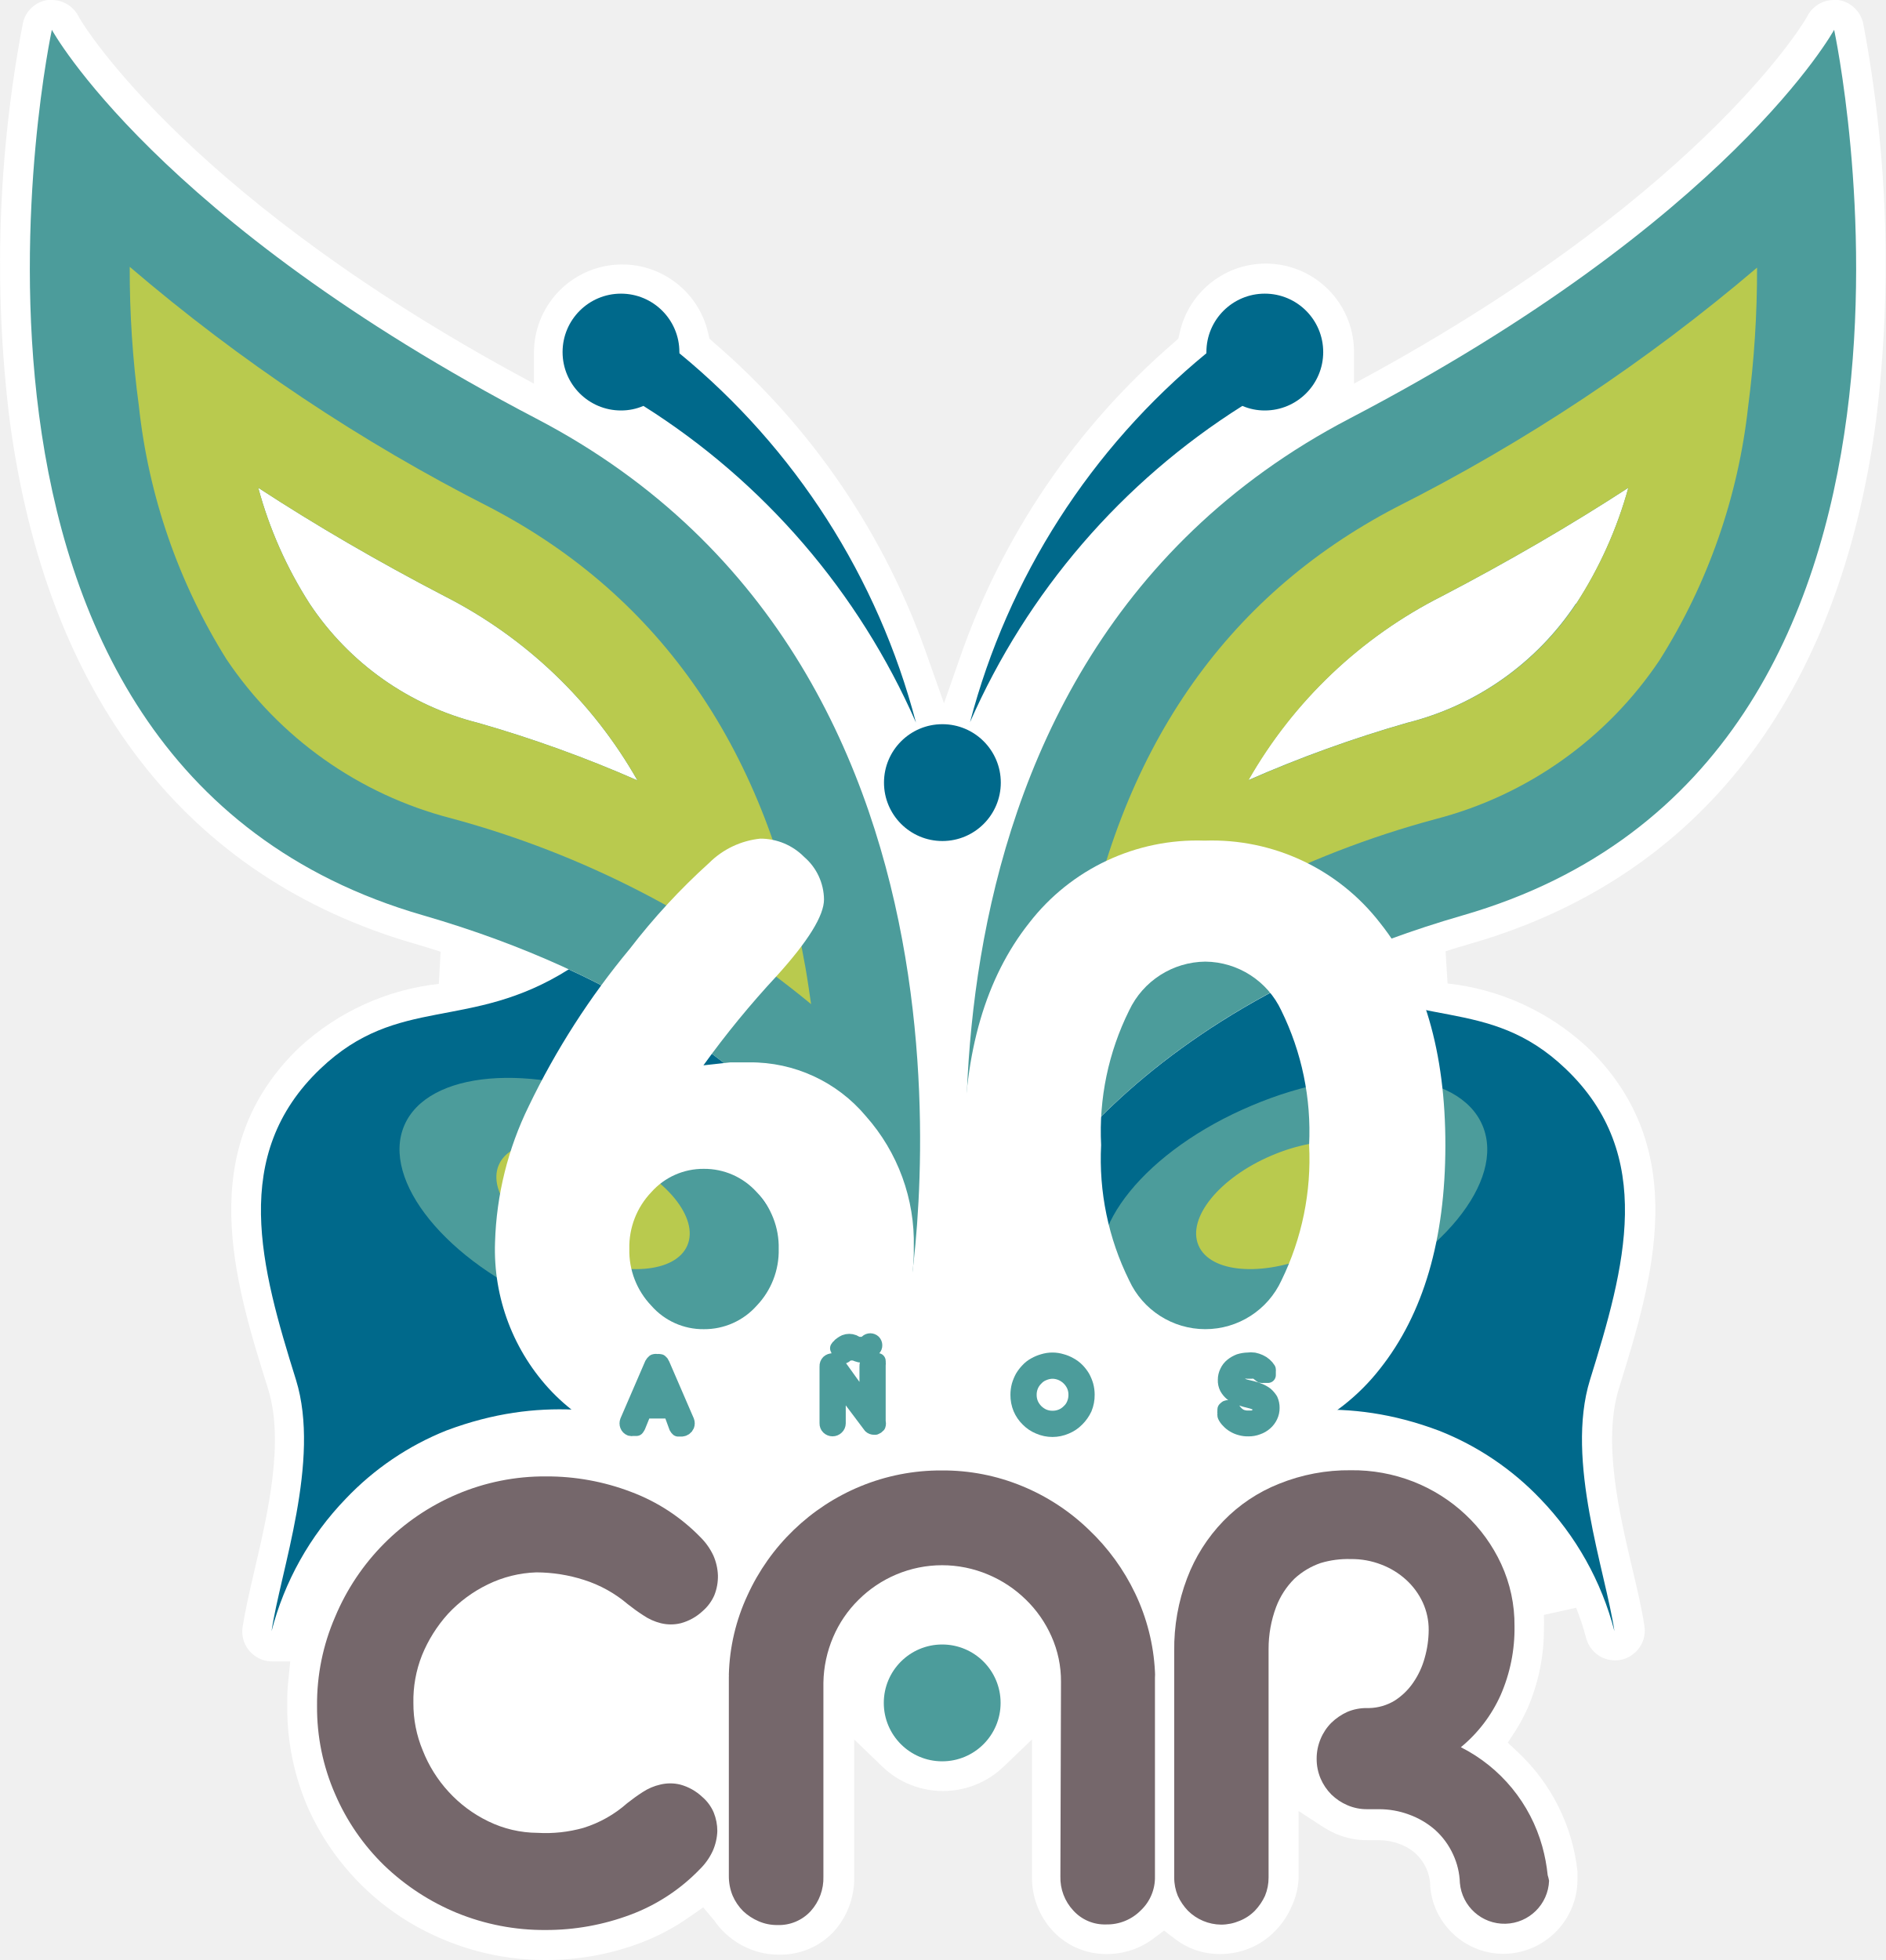
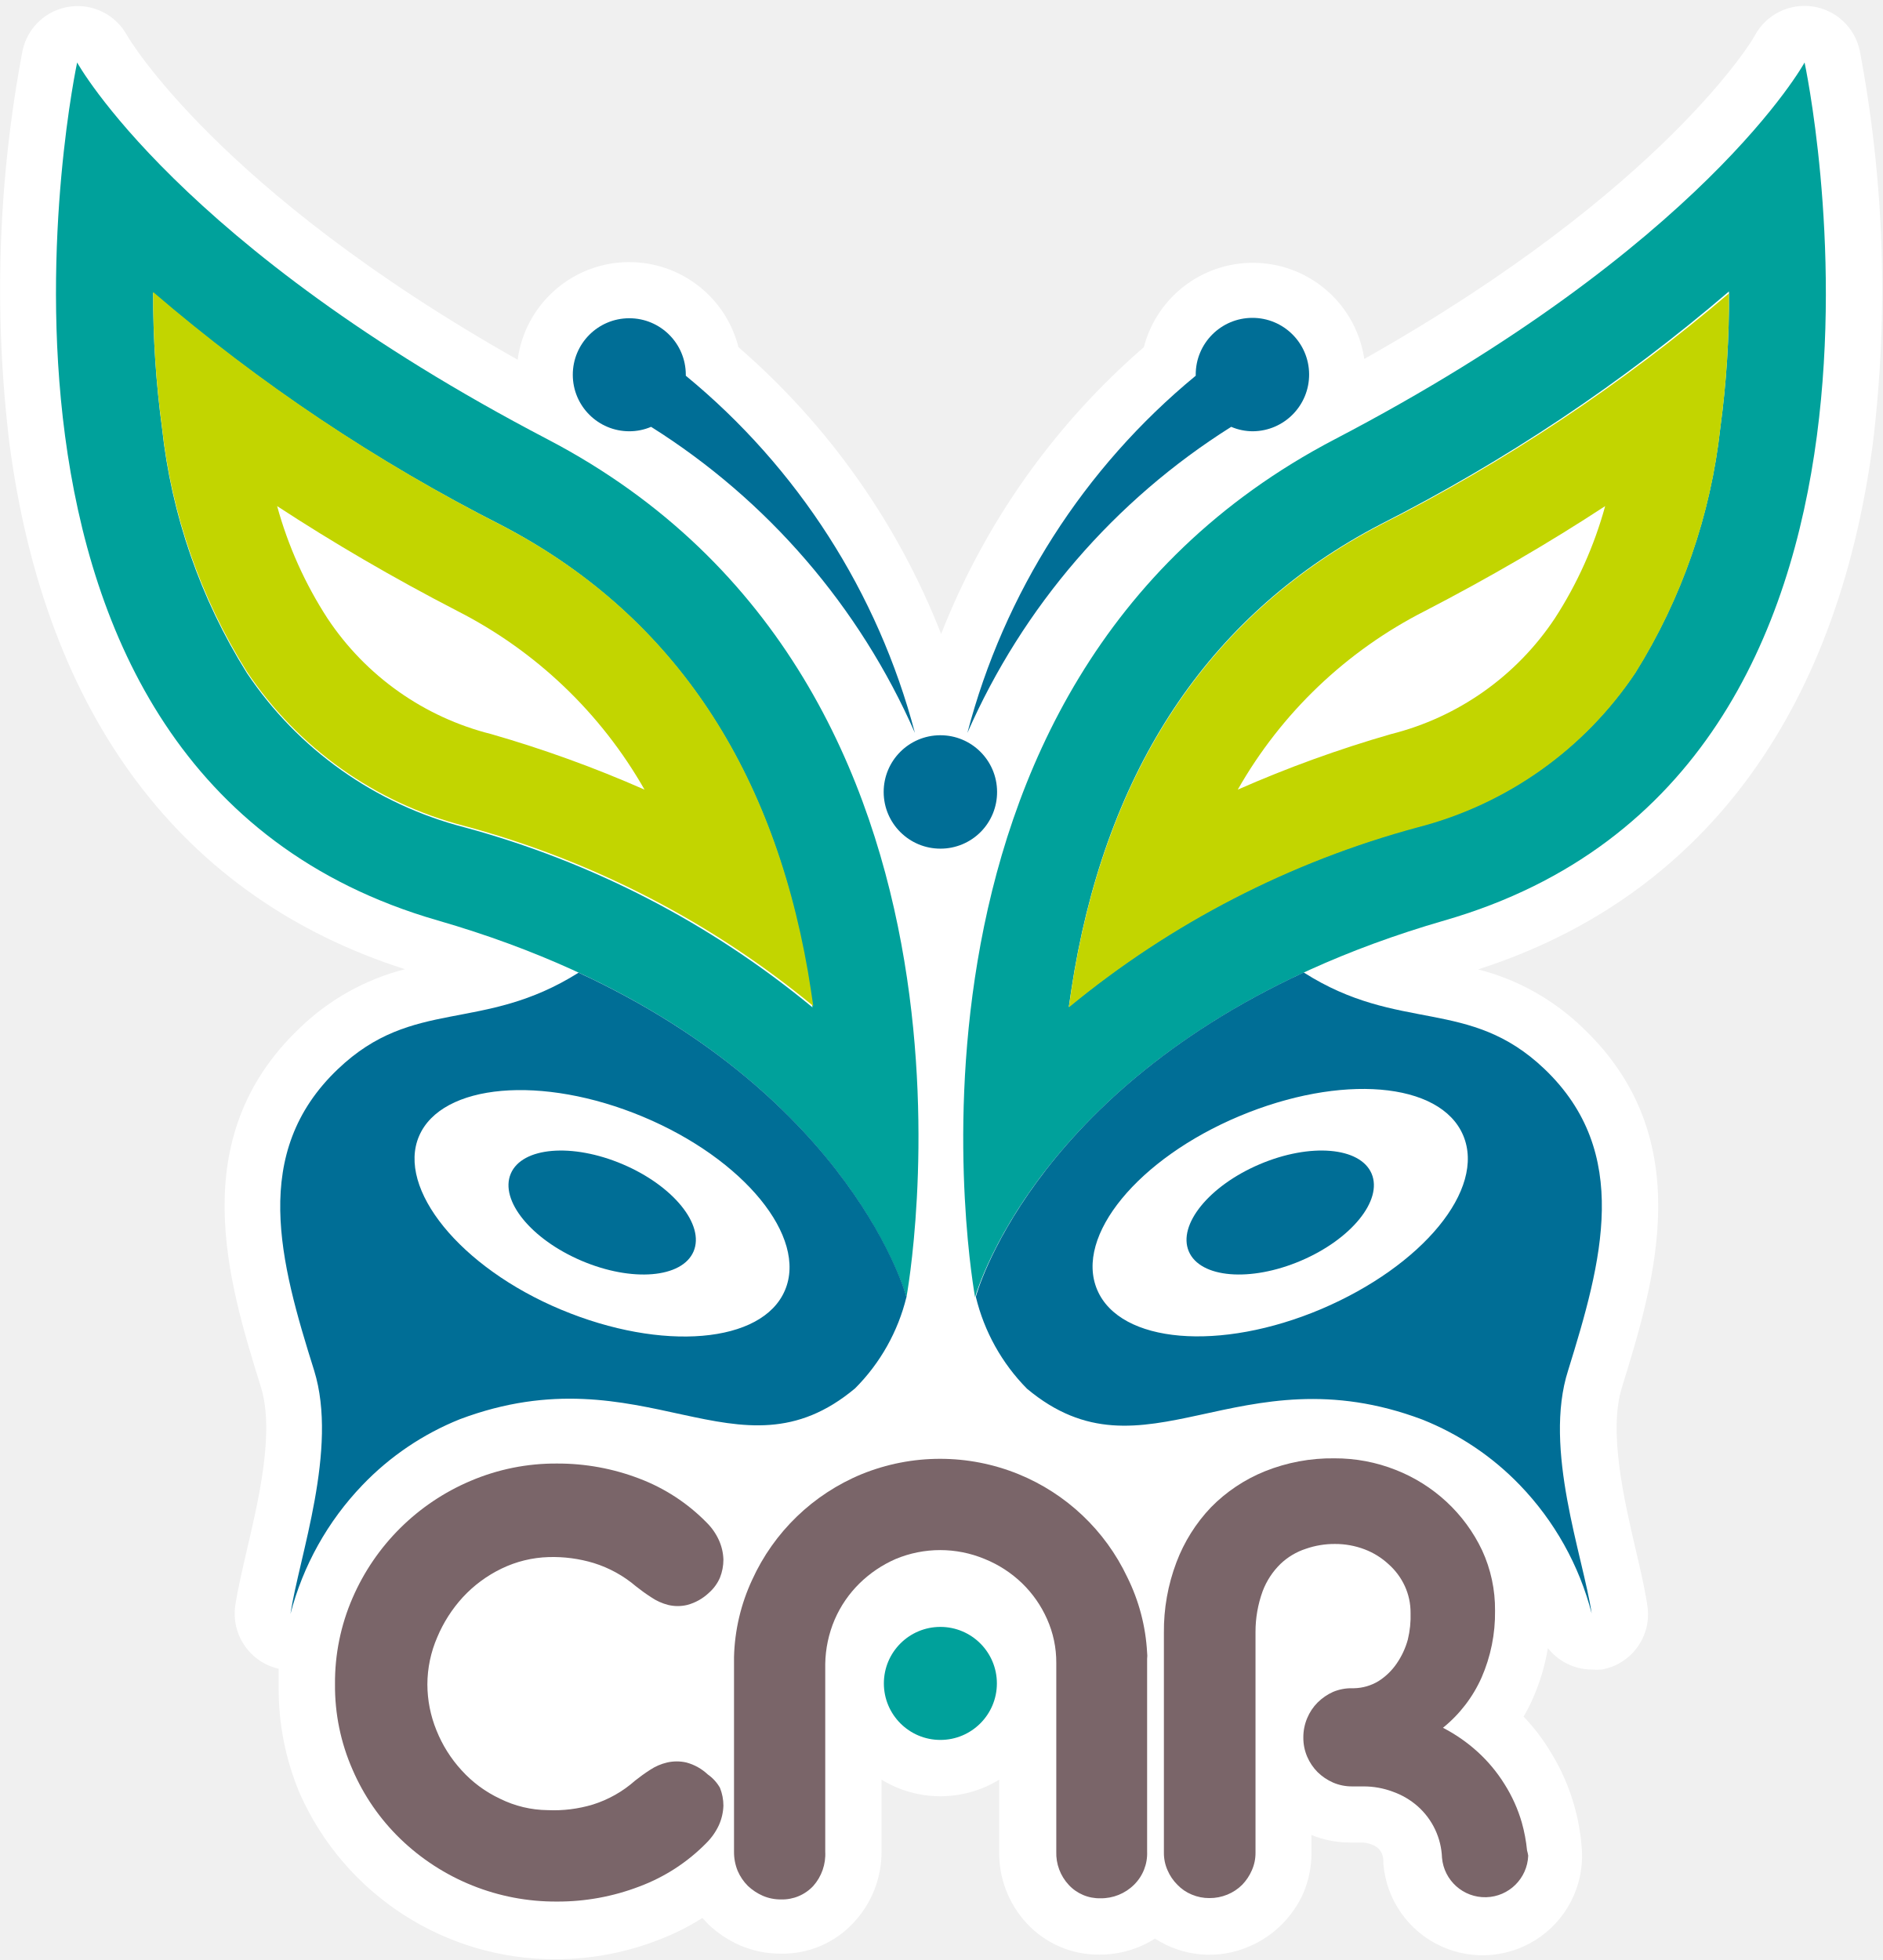
- <svg xmlns="http://www.w3.org/2000/svg" viewBox="0 0 94.94 98.65">
+ <svg xmlns="http://www.w3.org/2000/svg" id="Neusa" viewBox="0 0 97.6 101.62">
  <defs>
-     <style>.cls-1{fill:#fff;}.cls-2{fill:#00698b;}.cls-3,.cls-6{fill:#4c9c9b;}.cls-4{fill:#b9ca4e;}.cls-5{fill:#75676b;}.cls-6{stroke:#4c9c9b;stroke-linecap:round;stroke-linejoin:round;stroke-width:0.79px;}</style>
+     <style>.cls-1{fill:#fff;}.cls-2{fill:#00a19b;}.cls-3{fill:#7a6569;}.cls-4{fill:#006e96;}.cls-5{fill:#c2d500;}</style>
  </defs>
-   <g id="Capa_2" data-name="Capa 2">
-     <g id="Capa_1-2" data-name="Capa 1">
-       <path class="cls-1" d="M27.46,98.65a13.15,13.15,0,0,1-5.06-1,12.85,12.85,0,0,1-6.94-6.76,12.59,12.59,0,0,1-1-5v-.1c0-.4,0-.81.06-1.25l.09-.92h-.92a1.45,1.45,0,0,1-.89-.3,1.5,1.5,0,0,1-.59-1.42c.13-.82.35-1.79.59-2.82.68-2.9,1.52-6.5.7-9.16C11.8,64.51,9.72,57.82,15.09,52.7a12.36,12.36,0,0,1,7-3.18l.09-1.62c-.42-.14-.84-.26-1.27-.39C9.38,44.19,2.33,35.06.48,21.1A64.42,64.42,0,0,1,1.15,1.18,1.49,1.49,0,0,1,2.4,0l.21,0A1.51,1.51,0,0,1,3.93.78c0,.09,5,8.65,21.66,17.83l1.29.7,0-1.46s0-.14,0-.14a4.44,4.44,0,0,1,8.77-.94l.06.27.21.19a36.73,36.73,0,0,1,10.8,15.91l.8,2.26.79-2.26a36.88,36.88,0,0,1,10.8-15.91l.21-.19.06-.27a4.44,4.44,0,0,1,8.78.95s0,.09,0,.13l0,1.46,1.28-.7C86,9.43,91,.86,91,.78A1.5,1.5,0,0,1,92.32,0h.22a1.52,1.52,0,0,1,1.25,1.16,65,65,0,0,1,.66,19.92c-1.84,14-8.9,23.09-20.4,26.41-.43.13-.86.25-1.28.39l.1,1.62a12.3,12.3,0,0,1,7,3.18c5.38,5.12,3.3,11.81,1.63,17.19-.83,2.66,0,6.26.69,9.16.24,1,.47,2,.59,2.82a1.48,1.48,0,0,1-.59,1.42,1.43,1.43,0,0,1-.89.3,1.57,1.57,0,0,1-.64-.14,1.53,1.53,0,0,1-.82-1,11.57,11.57,0,0,0-.5-1.51l-1.62.36v.16a3.59,3.59,0,0,1,0,.47A10,10,0,0,1,76.89,86a9.45,9.45,0,0,1-.61,1.13l-.38.58.51.48a9.65,9.65,0,0,1,3,6c0,.14,0,.28,0,.41a3.75,3.75,0,0,1-3.74,3.74A3.71,3.71,0,0,1,72,95v0a.28.28,0,0,1,0-.09,2.27,2.27,0,0,0-.2-.87,2.33,2.33,0,0,0-.55-.76,2.44,2.44,0,0,0-.83-.48,2.81,2.81,0,0,0-1-.18h-.58a4,4,0,0,1-1.59-.32,4.75,4.75,0,0,1-.59-.31l-1.29-.84v3.42A3.76,3.76,0,0,1,65,96a4,4,0,0,1-.83,1.21,3.78,3.78,0,0,1-1.24.84,3.91,3.91,0,0,1-1.51.3,3.68,3.68,0,0,1-1.51-.31,3.64,3.64,0,0,1-.81-.49l-.5-.38-.51.38a3.89,3.89,0,0,1-2.39.8A3.66,3.66,0,0,1,53,97.19a3.94,3.94,0,0,1-1.05-2.74v-6.9l-1.42,1.36a4.41,4.41,0,0,1-6.12,0L43,87.55v6.9a4,4,0,0,1-1,2.74,3.66,3.66,0,0,1-2.78,1.19,3.82,3.82,0,0,1-1.54-.31,4.06,4.06,0,0,1-1.22-.81,3.49,3.49,0,0,1-.49-.58L35.4,96l-.69.48a11,11,0,0,1-2.44,1.3A13.45,13.45,0,0,1,27.46,98.65Z" />
-       <path class="cls-2" d="M49.24,65.64a10.17,10.17,0,0,0,2.69,4.77c6.12,5.11,11-2,20.54,1.61a14.3,14.3,0,0,1,5.07,3.42,15,15,0,0,1,3.73,6.66c-.44-3-2.49-8.58-1.23-12.65,1.76-5.66,3.34-11.31-1.23-15.66-3.93-3.75-7.53-1.85-12.5-5C52.08,55.37,49.26,65.56,49.24,65.64Z" />
-       <path class="cls-3" d="M92.33,1.5s-5.22,9.56-24.4,19.57C43.36,33.9,49.24,65.65,49.24,65.65s3.68-13.6,24.4-19.58C100.27,38.39,92.33,1.5,92.33,1.5Zm-13,28.88a14.4,14.4,0,0,1-8.5,6,63,63,0,0,0-8,2.89A23.34,23.34,0,0,1,72.6,30q5-2.61,9.37-5.45A20.86,20.86,0,0,1,79.35,30.38Z" />
-       <path class="cls-2" d="M28.63,48.79c-5,3.15-8.57,1.25-12.5,5-4.57,4.35-3,10-1.23,15.66,1.26,4.07-.79,9.65-1.23,12.65a15,15,0,0,1,3.73-6.66A14.3,14.3,0,0,1,22.47,72c9.59-3.6,14.43,3.5,20.54-1.61a10.17,10.17,0,0,0,2.69-4.77C45.68,65.56,42.86,55.37,28.63,48.79Z" />
-       <path class="cls-4" d="M70.27,25.54c-8.64,4.51-14,12.31-15.87,23.18-.11.63-.21,1.26-.29,1.87a48.14,48.14,0,0,1,18.14-9.36,19.44,19.44,0,0,0,11.29-8A30.09,30.09,0,0,0,88,20.47a52.74,52.74,0,0,0,.45-7A91.82,91.82,0,0,1,70.27,25.54Zm9.08,4.84a14.4,14.4,0,0,1-8.5,6,63,63,0,0,0-8,2.89A23.34,23.34,0,0,1,72.6,30q5-2.61,9.37-5.45A20.86,20.86,0,0,1,79.35,30.38Z" />
-       <circle class="cls-2" cx="47.44" cy="39.39" r="2.94" />
-       <path class="cls-2" d="M46.11,36.37v0A35.77,35.77,0,0,0,34.2,17.78a.13.13,0,0,0,0-.06,2.94,2.94,0,1,0-2.94,2.94,2.85,2.85,0,0,0,1.13-.23A35.83,35.83,0,0,1,46.11,36.37Z" />
-       <path class="cls-2" d="M63.67,14.78a2.94,2.94,0,0,0-2.94,2.94s0,0,0,.06A35.77,35.77,0,0,0,48.83,36.35v0A35.83,35.83,0,0,1,62.54,20.43a2.85,2.85,0,0,0,1.13.23,2.94,2.94,0,0,0,0-5.88Z" />
-       <path class="cls-3" d="M27,21.07C7.83,11.06,2.61,1.5,2.61,1.5S-5.33,38.39,21.3,46.07c20.72,6,24.4,19.58,24.4,19.58S51.59,33.9,27,21.07ZM24.09,36.39a14.4,14.4,0,0,1-8.5-6A20.86,20.86,0,0,1,13,24.55q4.35,2.84,9.37,5.45a23.34,23.34,0,0,1,9.72,9.28A63,63,0,0,0,24.09,36.39Z" />
-       <path class="cls-4" d="M40.55,48.72c-1.9-10.87-7.24-18.67-15.88-23.18A91.82,91.82,0,0,1,6.53,13.43a51.19,51.19,0,0,0,.46,7A30.09,30.09,0,0,0,11.4,33.18a19.48,19.48,0,0,0,11.29,8,48.14,48.14,0,0,1,18.14,9.36C40.75,50,40.66,49.35,40.55,48.72ZM24.09,36.39a14.4,14.4,0,0,1-8.5-6A20.86,20.86,0,0,1,13,24.55q4.35,2.84,9.37,5.45a23.34,23.34,0,0,1,9.72,9.28A63,63,0,0,0,24.09,36.39Z" />
-       <circle class="cls-3" cx="47.43" cy="85.71" r="2.94" />
-       <path class="cls-5" d="M20.81,85.72l0,0,0,0a6.12,6.12,0,0,0,.47,2.38,6.69,6.69,0,0,0,1.3,2.08,6.58,6.58,0,0,0,2,1.49,5.72,5.72,0,0,0,2.48.58A7,7,0,0,0,29.37,92a6,6,0,0,0,2.2-1.24c.24-.19.5-.38.78-.56a2.69,2.69,0,0,1,.89-.38,2.12,2.12,0,0,1,1,0,2.61,2.61,0,0,1,1.11.62,2.13,2.13,0,0,1,.58.79,2.48,2.48,0,0,1,.18.93,2.69,2.69,0,0,1-.23,1,3.1,3.1,0,0,1-.65.92,9.43,9.43,0,0,1-3.49,2.29,12.07,12.07,0,0,1-4.28.77A11.59,11.59,0,0,1,23,96.28a11.77,11.77,0,0,1-3.66-2.39,11.17,11.17,0,0,1-2.47-3.59,10.85,10.85,0,0,1-.91-4.44v0l0,0,0,0a11,11,0,0,1,.91-4.48A11.54,11.54,0,0,1,23,75.21a11.25,11.25,0,0,1,4.49-.9,11.86,11.86,0,0,1,4.28.78,9.53,9.53,0,0,1,3.49,2.28,3.23,3.23,0,0,1,.65.92,2.74,2.74,0,0,1,.23,1,2.55,2.55,0,0,1-.18,1,2.22,2.22,0,0,1-.58.79,2.61,2.61,0,0,1-1.11.62,2.11,2.11,0,0,1-1,0,2.74,2.74,0,0,1-.89-.4c-.28-.18-.54-.37-.78-.56a6.36,6.36,0,0,0-2.2-1.22A7.92,7.92,0,0,0,27,79.14a6,6,0,0,0-2.45.61,6.76,6.76,0,0,0-2,1.48,7.09,7.09,0,0,0-1.31,2.09A6.19,6.19,0,0,0,20.81,85.72Z" />
-       <path class="cls-5" d="M77.91,94.38h0a8.71,8.71,0,0,0-.27-1.44,8,8,0,0,0-4.1-5,7.22,7.22,0,0,0,2-2.62,8.34,8.34,0,0,0,.7-3.47,7.3,7.3,0,0,0-.67-3.13,8,8,0,0,0-1.8-2.49,8.22,8.22,0,0,0-2.63-1.66A8.37,8.37,0,0,0,68,74a9.36,9.36,0,0,0-3.61.68,8,8,0,0,0-2.81,1.88,8.42,8.42,0,0,0-1.82,2.87,9.94,9.94,0,0,0-.65,3.67V94.5a2.39,2.39,0,0,0,.18.92,2.76,2.76,0,0,0,.51.75,2.41,2.41,0,0,0,1.67.7,2.41,2.41,0,0,0,.93-.19,2.25,2.25,0,0,0,.77-.51,2.76,2.76,0,0,0,.51-.75,2.39,2.39,0,0,0,.18-.92V83a6,6,0,0,1,.38-2.12,4,4,0,0,1,.92-1.42,3.72,3.72,0,0,1,1.32-.79A4.79,4.79,0,0,1,68,78.47a4.09,4.09,0,0,1,1.54.28,3.91,3.91,0,0,1,1.24.76,3.59,3.59,0,0,1,.84,1.14,3.28,3.28,0,0,1,.3,1.39,5.2,5.2,0,0,1-.2,1.4,4.09,4.09,0,0,1-.58,1.25,3.26,3.26,0,0,1-.94.91,2.59,2.59,0,0,1-1.28.37h-.09a2.45,2.45,0,0,0-1,.19,2.83,2.83,0,0,0-.81.55,2.5,2.5,0,0,0-.54.81,2.55,2.55,0,0,0-.2,1,2.5,2.5,0,0,0,.2,1,2.57,2.57,0,0,0,.54.8,2.61,2.61,0,0,0,.81.54,2.45,2.45,0,0,0,1,.2h.58a4.31,4.31,0,0,1,1.52.27,4.12,4.12,0,0,1,1.3.76,3.76,3.76,0,0,1,.92,1.25,3.67,3.67,0,0,1,.34,1.43h0a2.25,2.25,0,0,0,4.49-.11A2.45,2.45,0,0,0,77.91,94.38Z" />
-       <path class="cls-5" d="M53.41,84.65a5.5,5.5,0,0,0-.48-2.29,5.92,5.92,0,0,0-1.29-1.85,6.06,6.06,0,0,0-1.9-1.26,5.94,5.94,0,0,0-4.63,0,6,6,0,0,0-1.89,1.27,5.86,5.86,0,0,0-1.28,1.88,6.06,6.06,0,0,0-.49,2.29v9.76a2.48,2.48,0,0,1-.64,1.74,2.17,2.17,0,0,1-1.68.7,2.29,2.29,0,0,1-.94-.19,2.63,2.63,0,0,1-.78-.51,2.5,2.5,0,0,1-.53-.78,2.57,2.57,0,0,1-.19-1v-9.9s0-.07,0-.11a.43.43,0,0,0,0-.11,10.07,10.07,0,0,1,.94-4,10.76,10.76,0,0,1,5.68-5.48,10.58,10.58,0,0,1,4.09-.8,10.42,10.42,0,0,1,4.06.79A10.66,10.66,0,0,1,54.82,77a10.86,10.86,0,0,1,2.32,3.19,10.34,10.34,0,0,1,1,3.94,2.05,2.05,0,0,1,0,.31v10a2.28,2.28,0,0,1-.72,1.72,2.38,2.38,0,0,1-1.74.7,2.13,2.13,0,0,1-1.65-.7,2.42,2.42,0,0,1-.65-1.72Z" />
-       <polygon class="cls-1" points="45.2 64.04 46.51 64.04 48.23 56.97 49.74 56.97 57.97 72.63 56.42 73.88 38.81 73.88 38.81 70.39 45.2 64.04" />
-       <path class="cls-3" d="M63,55.65c5.25-2.23,10.45-1.8,11.63,1s-2.13,6.81-7.38,9.05-10.45,1.8-11.63-1S57.71,57.88,63,55.65Z" />
-       <path class="cls-3" d="M39.36,64.7c-1.18,2.77-6.39,3.2-11.64,1s-8.55-6.29-7.37-9.05,6.38-3.2,11.63-1S40.53,61.94,39.36,64.7Z" />
-       <ellipse class="cls-4" cx="65.08" cy="60.66" rx="5.16" ry="2.72" transform="translate(-18.55 30.31) rotate(-23.04)" />
-       <ellipse class="cls-4" cx="29.85" cy="60.66" rx="2.72" ry="5.16" transform="translate(-37.65 64.39) rotate(-66.96)" />
-       <path class="cls-1" d="M35.41,53.62l1.36-.15c.37,0,.69,0,.95,0a7.57,7.57,0,0,1,5.87,2.71A9.57,9.57,0,0,1,46,62.78a9.69,9.69,0,0,1-3.13,7.28,10.82,10.82,0,0,1-7.74,3,9.82,9.82,0,0,1-7.34-3,10.36,10.36,0,0,1-2.87-7.54,16.67,16.67,0,0,1,1.7-6.85,38.4,38.4,0,0,1,5.08-7.91,32.59,32.59,0,0,1,4-4.33,4.27,4.27,0,0,1,2.57-1.22,3.09,3.09,0,0,1,2.21.92,2.86,2.86,0,0,1,1,2.14q0,1.22-2.38,3.85A46.61,46.61,0,0,0,35.41,53.62Zm-3.73,9.24a4,4,0,0,0,1.11,2.86,3.46,3.46,0,0,0,2.64,1.18,3.52,3.52,0,0,0,2.66-1.18,4,4,0,0,0,1.11-2.86A4,4,0,0,0,38.09,60a3.54,3.54,0,0,0-2.66-1.17A3.49,3.49,0,0,0,32.79,60,4,4,0,0,0,31.68,62.86Z" />
-       <path class="cls-1" d="M48.53,57.67q0-7.08,3.28-11.22a10.68,10.68,0,0,1,8.83-4.14,10.7,10.7,0,0,1,8.83,4.14q3.3,4.14,3.29,11.22T69.47,68.89A10.7,10.7,0,0,1,60.64,73a10.68,10.68,0,0,1-8.83-4.14Q48.54,64.75,48.53,57.67ZM60.68,48.4a4.29,4.29,0,0,0-3.84,2.46,13.67,13.67,0,0,0-1.41,6.77,13.76,13.76,0,0,0,1.41,6.81,4.22,4.22,0,0,0,7.67,0,13.89,13.89,0,0,0,1.39-6.81,13.79,13.79,0,0,0-1.4-6.77A4.27,4.27,0,0,0,60.68,48.4Z" />
-       <path class="cls-6" d="M33.77,71H32.42l-.32.79-.06.09-.09,0-.1,0a.2.2,0,0,1-.11,0,.24.24,0,0,1-.14-.14.28.28,0,0,1,0-.2l1.24-2.87a.4.4,0,0,1,.1-.12.24.24,0,0,1,.15,0,.25.25,0,0,1,.14,0,.27.27,0,0,1,.09.12l1.24,2.87a.28.28,0,0,1,0,.2.28.28,0,0,1-.24.17l-.1,0-.08,0a.31.31,0,0,1-.07-.09Zm-1.13-.53h.91l-.46-1.08Z" />
-       <path class="cls-6" d="M42.18,69.55v2.09a.25.25,0,0,1-.08.18.27.27,0,0,1-.38,0,.24.24,0,0,1-.07-.18V68.77a.25.25,0,0,1,.07-.19.26.26,0,0,1,.19-.07H42l.08,0,0,0,0,.07,1.58,2.2V68.76a.25.25,0,0,1,.07-.19A.28.28,0,0,1,44,68.5a.2.2,0,0,1,.11,0l.08,0a.26.26,0,0,1,0,.09.16.16,0,0,1,0,.1v2.88a.24.24,0,0,1,0,.16.3.3,0,0,1-.13.09H44a.23.23,0,0,1-.16-.06l0,0s0,0,0,0Zm0-1.69a.23.23,0,0,1,.07-.08.43.43,0,0,1,.12-.11,1,1,0,0,1,.17-.1.57.57,0,0,1,.42,0,.78.78,0,0,1,.18.11l.06,0,.06,0,.08,0h.07a.22.22,0,0,0,.13,0,.68.68,0,0,0,.12-.12v0l0,0a.22.22,0,0,1,.3,0,.22.22,0,0,1,.06.15.2.2,0,0,1-.06.15.36.36,0,0,1-.07.09l-.12.11a.91.91,0,0,1-.17.09.57.57,0,0,1-.42,0L43,68.08l0,0-.06,0-.07,0h-.07a.2.2,0,0,0-.13,0,.32.32,0,0,0-.12.11l0,0,0,0a.22.22,0,0,1-.3,0,.16.16,0,0,1,0-.07.11.11,0,0,1,0-.08.22.22,0,0,1,0-.08Z" />
-       <path class="cls-6" d="M53.44,68.54a1.68,1.68,0,0,1,.41.17,1.54,1.54,0,0,1,.36.27,1.91,1.91,0,0,1,.27.35,2.09,2.09,0,0,1,.17.41,1.76,1.76,0,0,1,.06.46,1.72,1.72,0,0,1-.13.68,1.88,1.88,0,0,1-.38.54,1.62,1.62,0,0,1-.55.37,1.67,1.67,0,0,1-1.34,0,1.62,1.62,0,0,1-.55-.37,1.68,1.68,0,0,1-.37-.54,1.72,1.72,0,0,1-.13-.68,1.76,1.76,0,0,1,.06-.46,2.09,2.09,0,0,1,.17-.41,1.91,1.91,0,0,1,.27-.35,1.31,1.31,0,0,1,.35-.27,1.86,1.86,0,0,1,.41-.17,1.55,1.55,0,0,1,.92,0Zm-.92.56a1,1,0,0,0-.38.26,1.12,1.12,0,0,0-.26.38,1.18,1.18,0,0,0-.09.46,1.19,1.19,0,0,0,.09.47,1.25,1.25,0,0,0,.64.64,1.18,1.18,0,0,0,.46.09,1.19,1.19,0,0,0,.47-.09,1.12,1.12,0,0,0,.38-.26,1,1,0,0,0,.26-.38,1.19,1.19,0,0,0,.09-.47,1.18,1.18,0,0,0-.09-.46,1.25,1.25,0,0,0-.64-.64A1.19,1.19,0,0,0,53,69,1.18,1.18,0,0,0,52.52,69.1Z" />
-       <path class="cls-6" d="M62.38,70.31a1.37,1.37,0,0,1-.36-.19,1,1,0,0,1-.24-.29.76.76,0,0,1-.08-.38.86.86,0,0,1,.09-.39.87.87,0,0,1,.25-.32,1.33,1.33,0,0,1,.35-.2,1.54,1.54,0,0,1,.42-.07,1.06,1.06,0,0,1,.31,0,1.31,1.31,0,0,1,.28.09,1,1,0,0,1,.25.16.91.91,0,0,1,.18.21.19.19,0,0,1,0,.08s0,0,0,.07l0,.07,0,.06-.07,0-.08,0h-.09a.18.18,0,0,1-.09,0l-.14-.11a.5.5,0,0,0-.14-.08A.43.43,0,0,0,63,69l-.19,0a.85.85,0,0,0-.23,0,.66.66,0,0,0-.19.09.86.86,0,0,0-.13.14.41.41,0,0,0,0,.19.29.29,0,0,0,.06.19.37.37,0,0,0,.17.13.85.85,0,0,0,.24.09l.3.07a2.53,2.53,0,0,1,.36.12,1.4,1.4,0,0,1,.32.18,1.18,1.18,0,0,1,.23.27.93.93,0,0,1,.08.39.91.91,0,0,1-.09.41,1,1,0,0,1-.25.33,1.11,1.11,0,0,1-.38.22,1.21,1.21,0,0,1-.46.08,1.27,1.27,0,0,1-.39-.05,1.22,1.22,0,0,1-.33-.14,1.09,1.09,0,0,1-.26-.21.83.83,0,0,1-.18-.25.35.35,0,0,1,0-.12.2.2,0,0,1,0-.11.22.22,0,0,1,0-.08l.07-.06a.26.26,0,0,1,.19,0,.38.38,0,0,1,.17.15,1,1,0,0,0,.3.27.93.93,0,0,0,.42.09l.23,0a.72.72,0,0,0,.2-.09.57.57,0,0,0,.15-.16.35.35,0,0,0,.05-.2.35.35,0,0,0-.05-.21.64.64,0,0,0-.15-.13l-.2-.08-.23-.06A2.13,2.13,0,0,1,62.38,70.31Z" />
-     </g>
-   </g>
+   <path class="cls-1" d="M96.43,2.62A2.93,2.93,0,0,0,91,1.82c0,.08-4.67,8-20.26,16.79A5.84,5.84,0,0,0,59.31,18,38,38,0,0,0,48.8,32.87,38,38,0,0,0,38.29,18a5.84,5.84,0,0,0-11.45.65C11.25,9.85,6.63,1.91,6.59,1.84a2.92,2.92,0,0,0-5.42.78A66.47,66.47,0,0,0,.49,23C2.36,37.15,9.44,46.56,21,50.25a12.19,12.19,0,0,0-5.47,3.06c-6,5.72-3.69,13.17-2,18.61.71,2.28-.11,5.82-.72,8.4-.24,1.06-.48,2.05-.61,2.92a2.93,2.93,0,0,0,2.25,3.28c0,.27,0,.54,0,.82v.09A13.94,13.94,0,0,0,15.55,93a14.46,14.46,0,0,0,13.28,8.58,14.66,14.66,0,0,0,5.31-1,12.45,12.45,0,0,0,2.28-1.14l.31.33a5.66,5.66,0,0,0,1.64,1.09,5.24,5.24,0,0,0,2.11.43,5,5,0,0,0,3.82-1.65A5.36,5.36,0,0,0,45.71,96V92.27a5.84,5.84,0,0,0,6.1,0V96a5.34,5.34,0,0,0,1.42,3.71A5.06,5.06,0,0,0,57,101.34a5.33,5.33,0,0,0,2.89-.83,5.17,5.17,0,0,0,4.88.41,5.39,5.39,0,0,0,2.82-2.79A5.26,5.26,0,0,0,68,96.05v-.91a5.37,5.37,0,0,0,2,.39h.58a1.44,1.44,0,0,1,.51.09,1,1,0,0,1,.37.21.82.82,0,0,1,.2.29,1,1,0,0,1,.07.34c0,.05,0,.11,0,.17a5.16,5.16,0,1,0,10.27-1,10.66,10.66,0,0,0-.37-2,10.83,10.83,0,0,0-1.22-2.78A10.35,10.35,0,0,0,79,89a9.34,9.34,0,0,0,.46-.89,10.91,10.91,0,0,0,.8-2.66,2.91,2.91,0,0,0,2.27,1.11,3.27,3.27,0,0,0,.53,0,2.91,2.91,0,0,0,2.36-3.3c-.13-.88-.36-1.87-.61-2.93-.6-2.58-1.42-6.12-.71-8.4,1.68-5.44,4-12.89-2-18.61a12.11,12.11,0,0,0-5.46-3.06C88.16,46.56,95.23,37.15,97.11,23A66.47,66.47,0,0,0,96.43,2.62Z" />
+   <path class="cls-2" d="M28.38,22.77C9.24,12.78,4,3.24,4,3.24S-3.9,40.05,22.69,47.72C43.36,53.69,47,67.26,47,67.26S52.91,35.57,28.38,22.77ZM24.07,42.89a19.4,19.4,0,0,1-11.27-8A30,30,0,0,1,8.4,22.18a51.19,51.19,0,0,1-.46-7A91.25,91.25,0,0,0,26,27.23c8.63,4.5,14,12.28,15.85,23.13.11.63.2,1.26.28,1.87A48,48,0,0,0,24.07,42.89Z" />
+   <path class="cls-2" d="M93.57,3.24s-5.21,9.54-24.35,19.53C44.69,35.57,50.56,67.26,50.56,67.26s3.68-13.57,24.35-19.54C101.49,40.05,93.57,3.24,93.57,3.24ZM89.2,22.18a30.13,30.13,0,0,1-4.4,12.68,19.4,19.4,0,0,1-11.27,8,48.14,48.14,0,0,0-18.11,9.34c.09-.61.18-1.24.29-1.87,1.89-10.85,7.22-18.63,15.84-23.13a91.25,91.25,0,0,0,18.1-12.09A49.6,49.6,0,0,1,89.2,22.18Z" />
+   <circle class="cls-2" cx="48.76" cy="87.28" r="2.93" />
+   <path class="cls-3" d="M22.67,84.89A7.17,7.17,0,0,1,24,82.81a6.71,6.71,0,0,1,2-1.48,6,6,0,0,1,2.45-.6,7.31,7.31,0,0,1,2.34.31,6.22,6.22,0,0,1,2.19,1.21c.24.19.5.38.78.56a2.79,2.79,0,0,0,.88.4,2.11,2.11,0,0,0,1,0,2.61,2.61,0,0,0,1.11-.62,2.22,2.22,0,0,0,.58-.79,2.53,2.53,0,0,0,.18-.94,2.65,2.65,0,0,0-.23-1,3.06,3.06,0,0,0-.64-.92,9.7,9.7,0,0,0-3.49-2.28,11.8,11.8,0,0,0-4.27-.78,11.21,11.21,0,0,0-4.48.9,11.59,11.59,0,0,0-6.12,6.07,11,11,0,0,0-.91,4.47l0,0,0,0v0a10.77,10.77,0,0,0,.91,4.43,11.12,11.12,0,0,0,2.47,3.58,11.58,11.58,0,0,0,8.13,3.26,11.8,11.8,0,0,0,4.27-.78,9.55,9.55,0,0,0,3.49-2.27,3.19,3.19,0,0,0,.64-.92,2.69,2.69,0,0,0,.23-1,2.48,2.48,0,0,0-.18-.93A2.13,2.13,0,0,0,36.7,92a2.61,2.61,0,0,0-1.11-.62,2.25,2.25,0,0,0-1,0,2.73,2.73,0,0,0-.88.38c-.28.18-.54.37-.78.56a6,6,0,0,1-2.19,1.24,7,7,0,0,1-2.34.29,5.69,5.69,0,0,1-2.47-.59,6.27,6.27,0,0,1-2-1.48,6.77,6.77,0,0,1-1.3-2.07,6.35,6.35,0,0,1-.47-2.38l0,0,0,0A6.19,6.19,0,0,1,22.67,84.89Z" />
+   <path class="cls-3" d="M79.18,95.94h0a8.33,8.33,0,0,0-.27-1.44,7.75,7.75,0,0,0-.9-2,7.92,7.92,0,0,0-1.39-1.67,8.39,8.39,0,0,0-1.8-1.25,7,7,0,0,0,2-2.6,8.37,8.37,0,0,0,.7-3.47,7.3,7.3,0,0,0-.67-3.13A8.24,8.24,0,0,0,75,77.86a8.37,8.37,0,0,0-2.63-1.65,8.52,8.52,0,0,0-3.18-.6,9.34,9.34,0,0,0-3.6.67,8.24,8.24,0,0,0-2.8,1.87A8.47,8.47,0,0,0,61,81a10.05,10.05,0,0,0-.65,3.66V96.05a2.2,2.2,0,0,0,.19.92,2.38,2.38,0,0,0,.51.75,2.17,2.17,0,0,0,.75.51,2.31,2.31,0,0,0,.91.18,2.41,2.41,0,0,0,.93-.18,2.35,2.35,0,0,0,.77-.51,2.52,2.52,0,0,0,.5-.75,2.2,2.2,0,0,0,.19-.92V84.62a6.15,6.15,0,0,1,.37-2.12,3.9,3.9,0,0,1,.93-1.42,3.44,3.44,0,0,1,1.31-.78,4.51,4.51,0,0,1,1.51-.25,4.26,4.26,0,0,1,1.54.28A3.82,3.82,0,0,1,72,81.1a3.44,3.44,0,0,1,.84,1.13,3.28,3.28,0,0,1,.3,1.39A5.13,5.13,0,0,1,73,85a4.09,4.09,0,0,1-.58,1.25,3.26,3.26,0,0,1-.94.91,2.55,2.55,0,0,1-1.27.37h-.09a2.46,2.46,0,0,0-1,.19,2.72,2.72,0,0,0-.8.55,2.5,2.5,0,0,0-.54.81,2.54,2.54,0,0,0-.2,1,2.47,2.47,0,0,0,.2,1,2.57,2.57,0,0,0,.54.8,2.69,2.69,0,0,0,.8.54,2.47,2.47,0,0,0,1,.2h.58a4.29,4.29,0,0,1,1.51.27,3.94,3.94,0,0,1,1.3.76,3.75,3.75,0,0,1,1.26,2.67h0a2.24,2.24,0,0,0,4.47-.11A2.17,2.17,0,0,0,79.18,95.94Z" />
+   <path class="cls-3" d="M58.45,81.77a10.72,10.72,0,0,0-5.64-5.34,10.79,10.79,0,0,0-8.13,0A10.73,10.73,0,0,0,39,81.91a10.07,10.07,0,0,0-.94,4,.44.44,0,0,1,0,.1s0,.08,0,.11V96a2.57,2.57,0,0,0,.19,1,2.5,2.5,0,0,0,.53.78,2.72,2.72,0,0,0,.77.51,2.34,2.34,0,0,0,.95.19,2.2,2.2,0,0,0,1.67-.7A2.48,2.48,0,0,0,42.79,96V86.27a6.11,6.11,0,0,1,.49-2.3,5.93,5.93,0,0,1,1.28-1.87,6.24,6.24,0,0,1,1.88-1.27,6,6,0,0,1,4.62,0A6.06,6.06,0,0,1,53,82.09a5.92,5.92,0,0,1,1.29,1.85,5.48,5.48,0,0,1,.48,2.28V96a2.41,2.41,0,0,0,.64,1.72,2.17,2.17,0,0,0,1.65.7,2.42,2.42,0,0,0,1.74-.7A2.28,2.28,0,0,0,59.48,96V86a1.19,1.19,0,0,0,0-.31A10,10,0,0,0,58.45,81.77Z" />
+   <ellipse class="cls-4" cx="66.38" cy="62.87" rx="5.15" ry="2.72" transform="translate(-19.31 30.99) rotate(-23.04)" />
+   <path class="cls-4" d="M81.31,71.05c1.75-5.64,3.32-11.29-1.23-15.63-3.92-3.73-7.52-1.84-12.48-5-14.2,6.57-17,16.74-17,16.82A10.18,10.18,0,0,0,53.25,72c6.1,5.1,10.93-2,20.5,1.6A14.43,14.43,0,0,1,78.81,77a15,15,0,0,1,3.72,6.65C82.09,80.69,80,75.12,81.31,71.05Zm-12.8-3.18c-5.24,2.22-10.44,1.79-11.62-1s2.13-6.8,7.37-9,10.43-1.8,11.61,1S73.75,65.64,68.51,67.87Z" />
+   <ellipse class="cls-4" cx="31.22" cy="62.87" rx="2.72" ry="5.15" transform="translate(-38.85 66.99) rotate(-66.96)" />
+   <path class="cls-4" d="M30,50.43c-5,3.15-8.56,1.26-12.48,5-4.56,4.34-3,10-1.23,15.63,1.26,4.07-.78,9.64-1.23,12.62A15.14,15.14,0,0,1,18.79,77a14.43,14.43,0,0,1,5.06-3.42c9.57-3.59,14.4,3.5,20.49-1.6A10.1,10.1,0,0,0,47,67.25C47,67.17,44.2,57,30,50.43ZM40.7,66.9c-1.17,2.76-6.37,3.19-11.61,1s-8.53-6.28-7.36-9,6.37-3.19,11.61-1S41.88,64.14,40.7,66.9Z" />
+   <path class="cls-4" d="M32.63,22.36a2.85,2.85,0,0,0,1.13-.23A35.69,35.69,0,0,1,47.44,38v0A35.76,35.76,0,0,0,35.56,19.48v-.06a2.93,2.93,0,1,0-2.93,2.94Z" />
+   <path class="cls-4" d="M51.7,41.05A2.94,2.94,0,1,0,48.77,44,2.93,2.93,0,0,0,51.7,41.05Z" />
+   <path class="cls-4" d="M63.84,22.13a2.85,2.85,0,0,0,1.13.23A2.94,2.94,0,1,0,62,19.42v.06A35.7,35.7,0,0,0,50.16,38v0A35.69,35.69,0,0,1,63.84,22.13Z" />
+   <path class="cls-5" d="M41.89,50.36C40,39.51,34.67,31.73,26,27.23A91.25,91.25,0,0,1,7.94,15.14a51.19,51.19,0,0,0,.46,7,30,30,0,0,0,4.4,12.68,19.4,19.4,0,0,0,11.27,8,48,48,0,0,1,18.1,9.34C42.09,51.62,42,51,41.89,50.36ZM25.47,38.06a14.39,14.39,0,0,1-8.49-6,20.78,20.78,0,0,1-2.61-5.82c2.89,1.89,6,3.71,9.35,5.44a23.36,23.36,0,0,1,9.7,9.26A62.64,62.64,0,0,0,25.47,38.06Z" />
+   <path class="cls-5" d="M71.55,27.23c-8.62,4.5-13.95,12.28-15.84,23.13-.11.63-.2,1.26-.29,1.87a48.14,48.14,0,0,1,18.11-9.34,19.4,19.4,0,0,0,11.27-8,30.13,30.13,0,0,0,4.4-12.68,49.6,49.6,0,0,0,.45-7A91.25,91.25,0,0,1,71.55,27.23Zm9.07,4.83a14.39,14.39,0,0,1-8.49,6,62.64,62.64,0,0,0-7.95,2.88,23.3,23.3,0,0,1,9.7-9.26q5-2.59,9.35-5.44A20.78,20.78,0,0,1,80.62,32.06Z" />
</svg>
